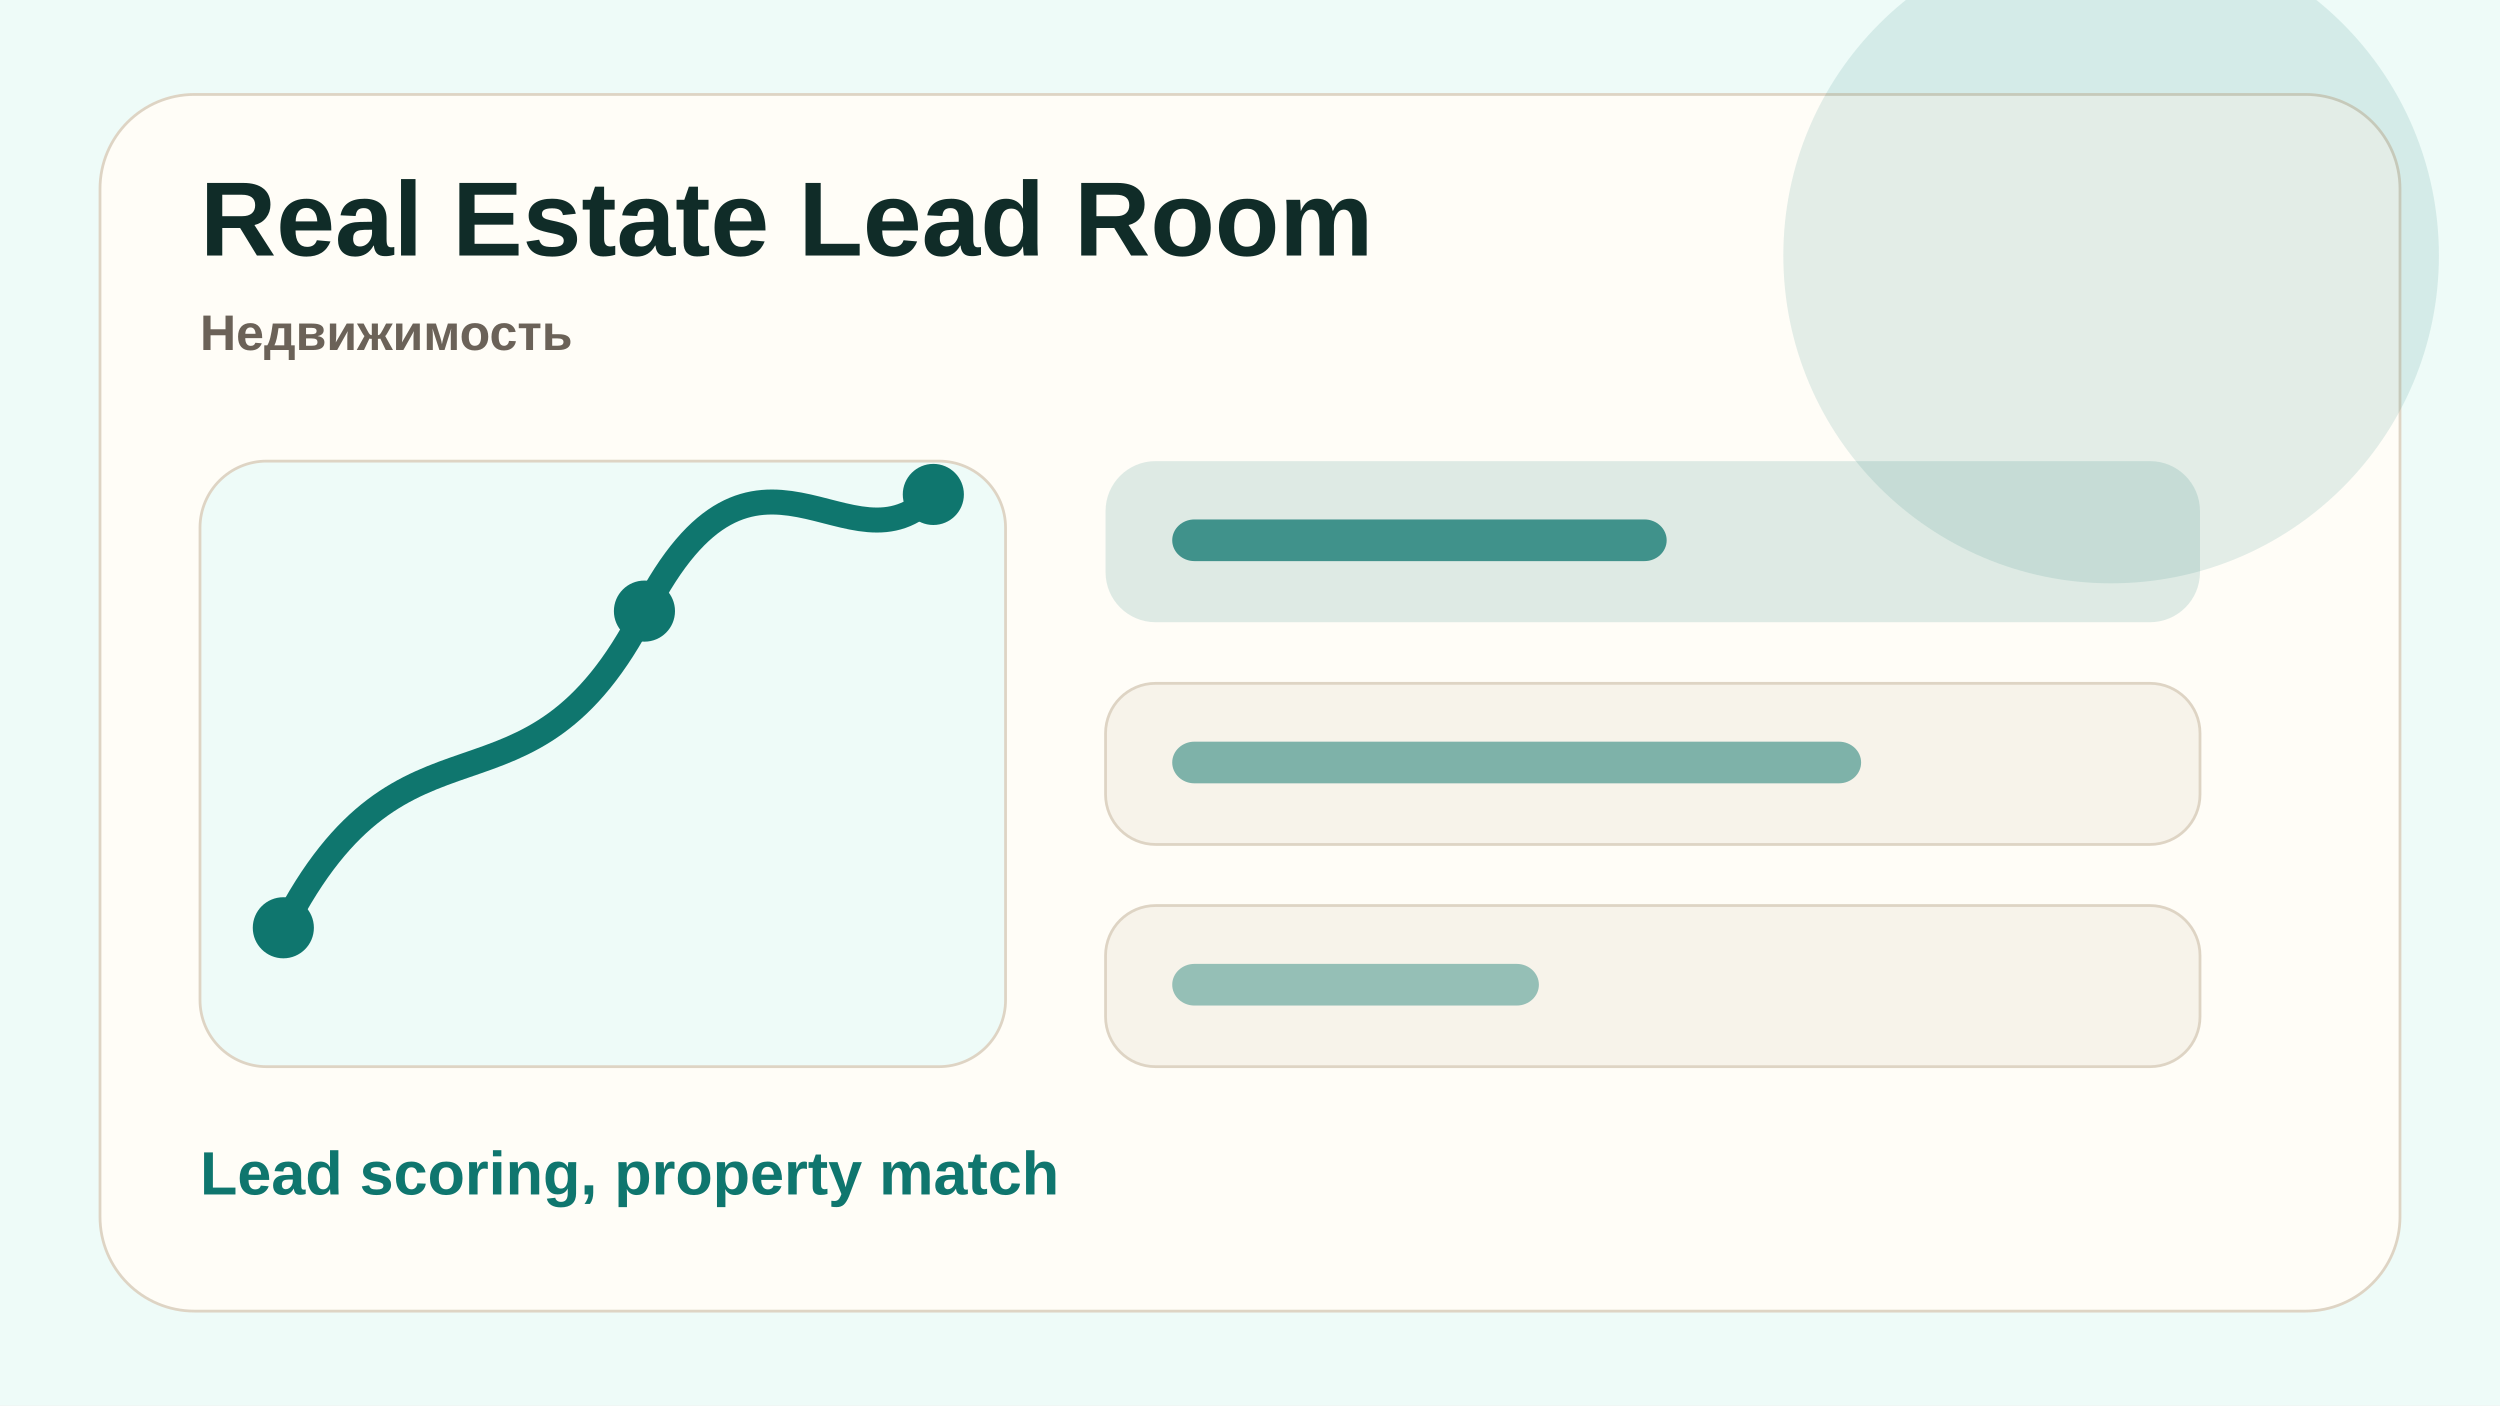
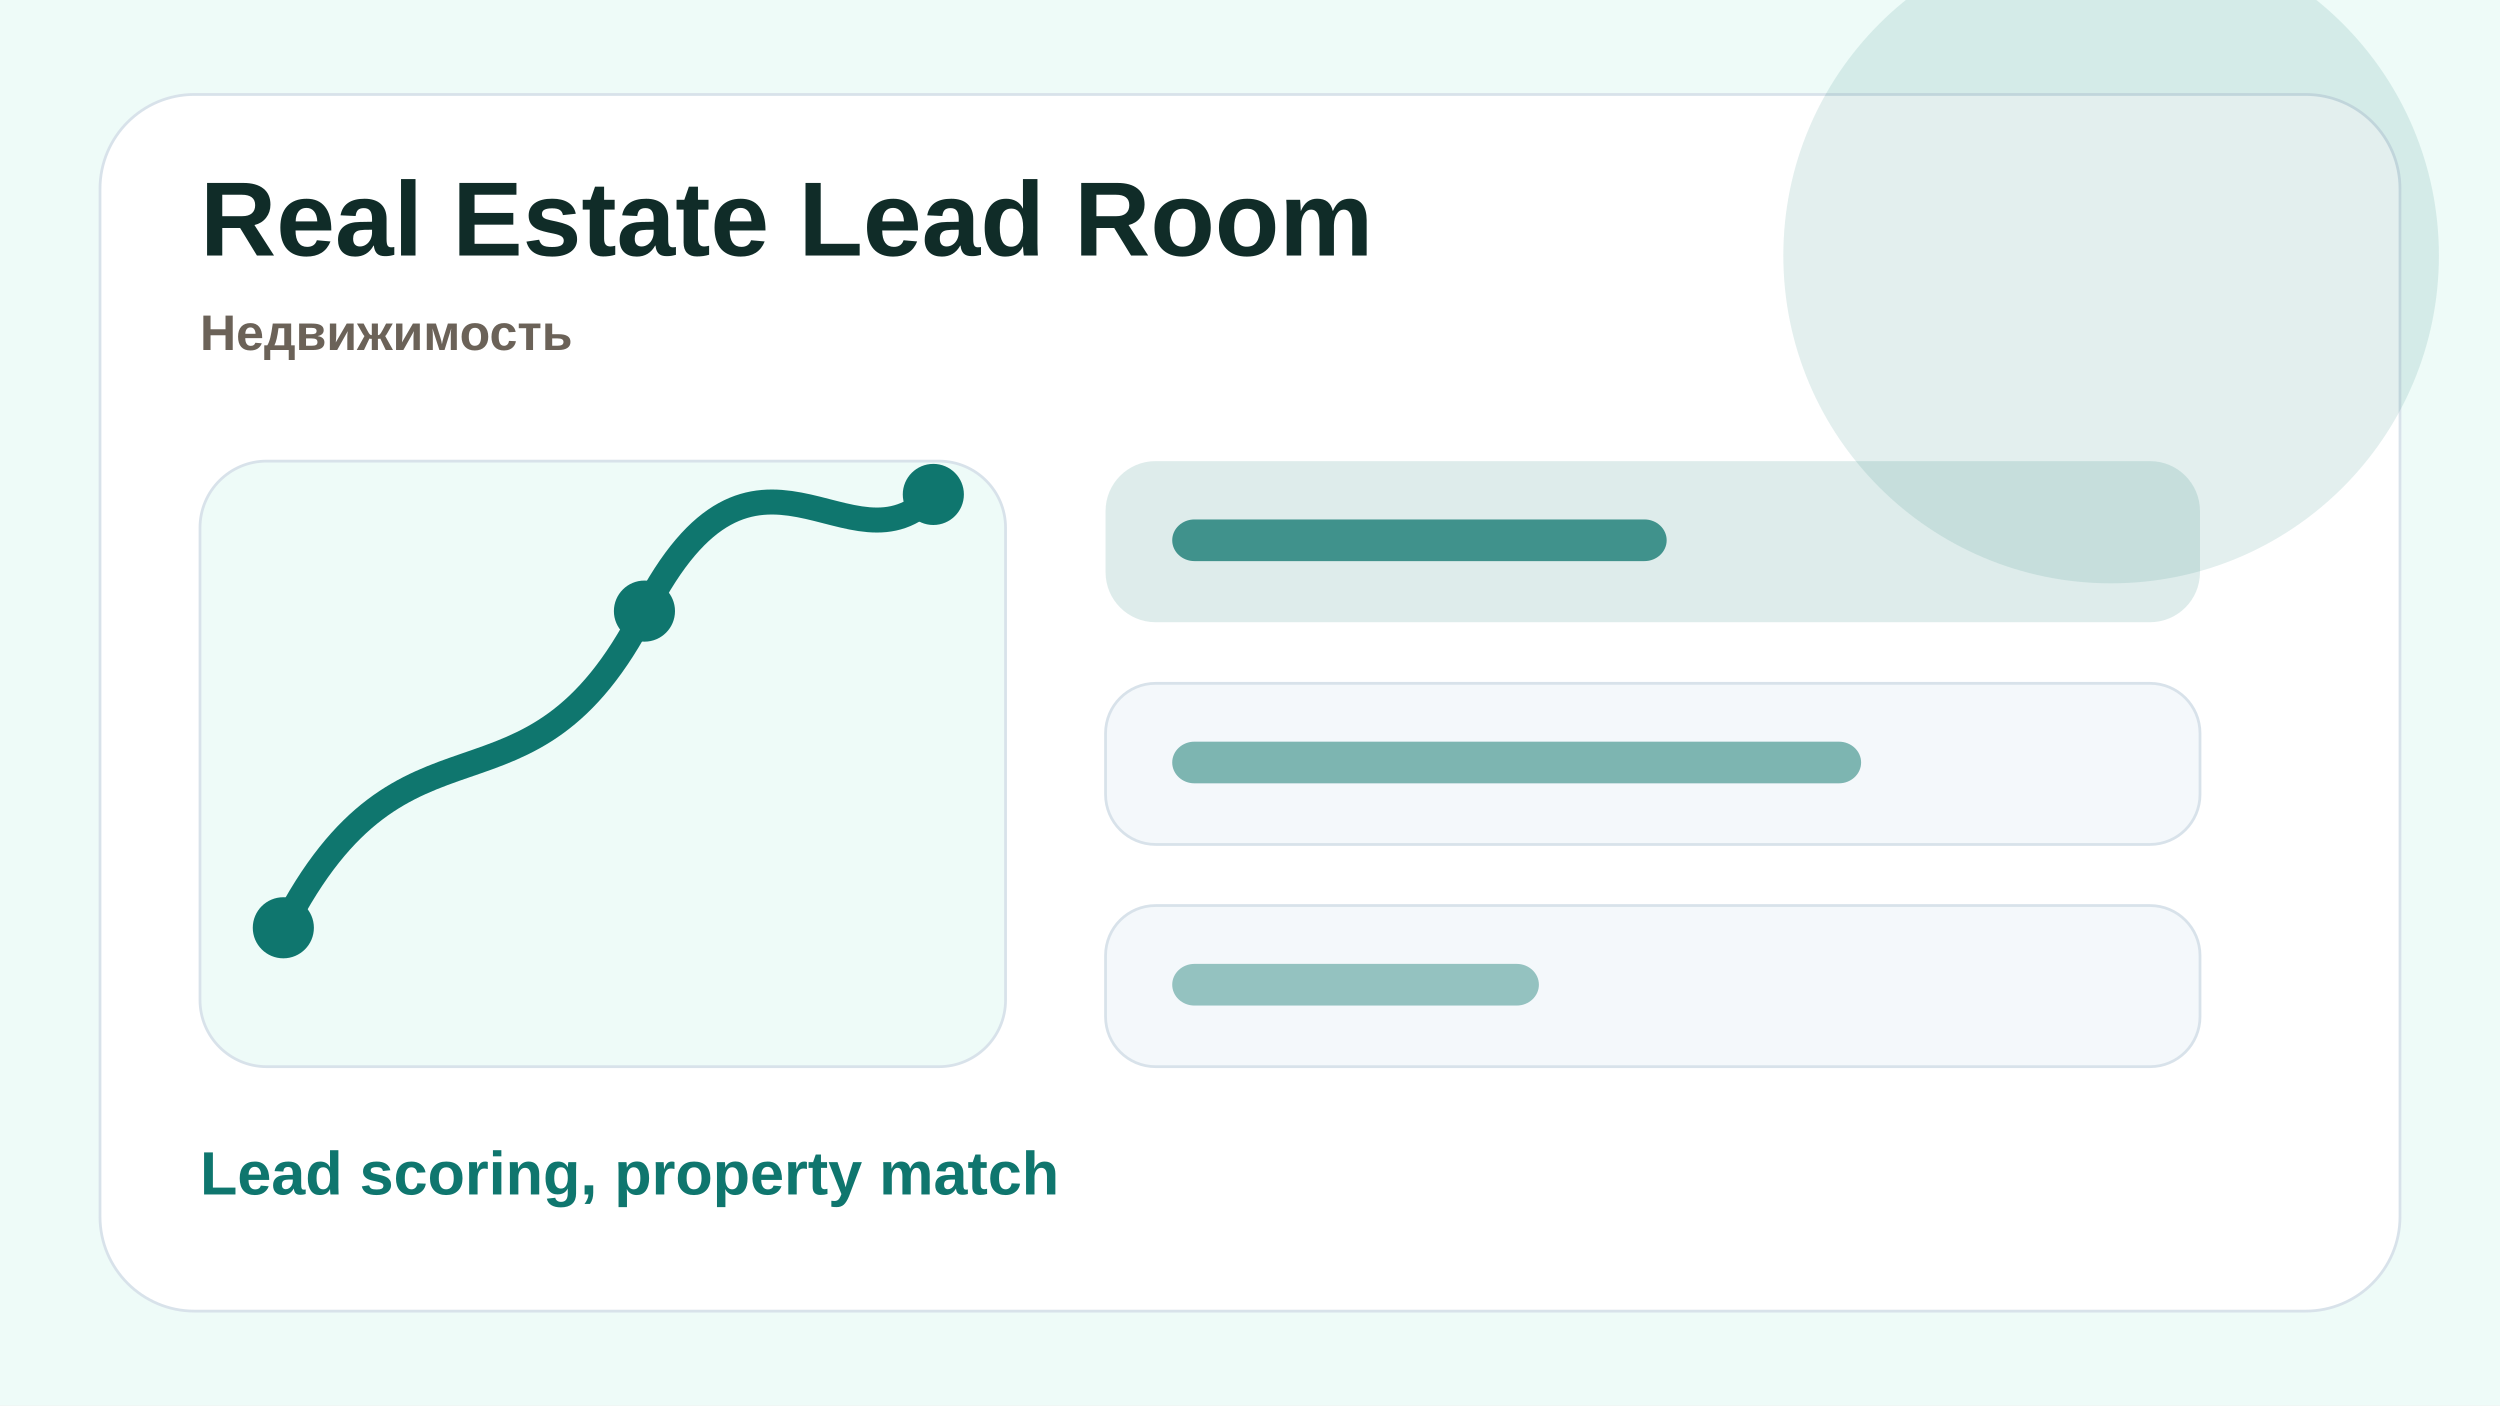
<svg xmlns="http://www.w3.org/2000/svg" width="900" height="506" viewBox="0 0 900 506">
  <rect width="900" height="506" fill="#eefbf8" />
-   <rect x="36" y="34" width="828" height="438" rx="34" fill="#fffdf7" stroke="#ded4c4" />
+   <rect x="36" y="34" width="828" height="438" rx="34" fill="#ffffff" stroke="#d8e2ea" />
  <circle cx="760" cy="92" r="118" fill="#0f766e" opacity=".12" />
  <text x="72" y="92" fill="#102c28" font-family="Arial" font-size="38" font-weight="900">Real Estate Lead Room</text>
  <text x="72" y="126" fill="#6b6258" font-family="Arial" font-size="18" font-weight="700">Недвижимость</text>
-   <rect x="72" y="166" width="290" height="218" rx="24" fill="#eefbf8" stroke="#ded4c4" />
+   <rect x="72" y="166" width="290" height="218" rx="24" fill="#eefbf8" stroke="#d8e2ea" />
  <rect x="398" y="166" width="394" height="58" rx="18" fill="#0f766e" opacity=".14" />
  <rect x="422" y="187" width="178" height="15" rx="8" fill="#0f766e" opacity=".76" />
-   <rect x="398" y="246" width="394" height="58" rx="18" fill="#f7f3ea" stroke="#ded4c4" />
+   <rect x="398" y="246" width="394" height="58" rx="18" fill="#f4f8fb" stroke="#d8e2ea" />
  <rect x="422" y="267" width="248" height="15" rx="8" fill="#0f766e" opacity=".52" />
-   <rect x="398" y="326" width="394" height="58" rx="18" fill="#f7f3ea" stroke="#ded4c4" />
+   <rect x="398" y="326" width="394" height="58" rx="18" fill="#f4f8fb" stroke="#d8e2ea" />
  <rect x="422" y="347" width="132" height="15" rx="8" fill="#0f766e" opacity=".42" />
  <path d="M102 334 C146 248 190 302 232 220 C272 142 306 210 336 178" fill="none" stroke="#0f766e" stroke-width="9" stroke-linecap="round" />
  <circle cx="102" cy="334" r="11" fill="#0f766e" />
  <circle cx="232" cy="220" r="11" fill="#0f766e" />
  <circle cx="336" cy="178" r="11" fill="#0f766e" />
  <text x="72" y="430" fill="#0f766e" font-family="Arial" font-size="22" font-weight="900">Lead scoring, property match</text>
</svg>
